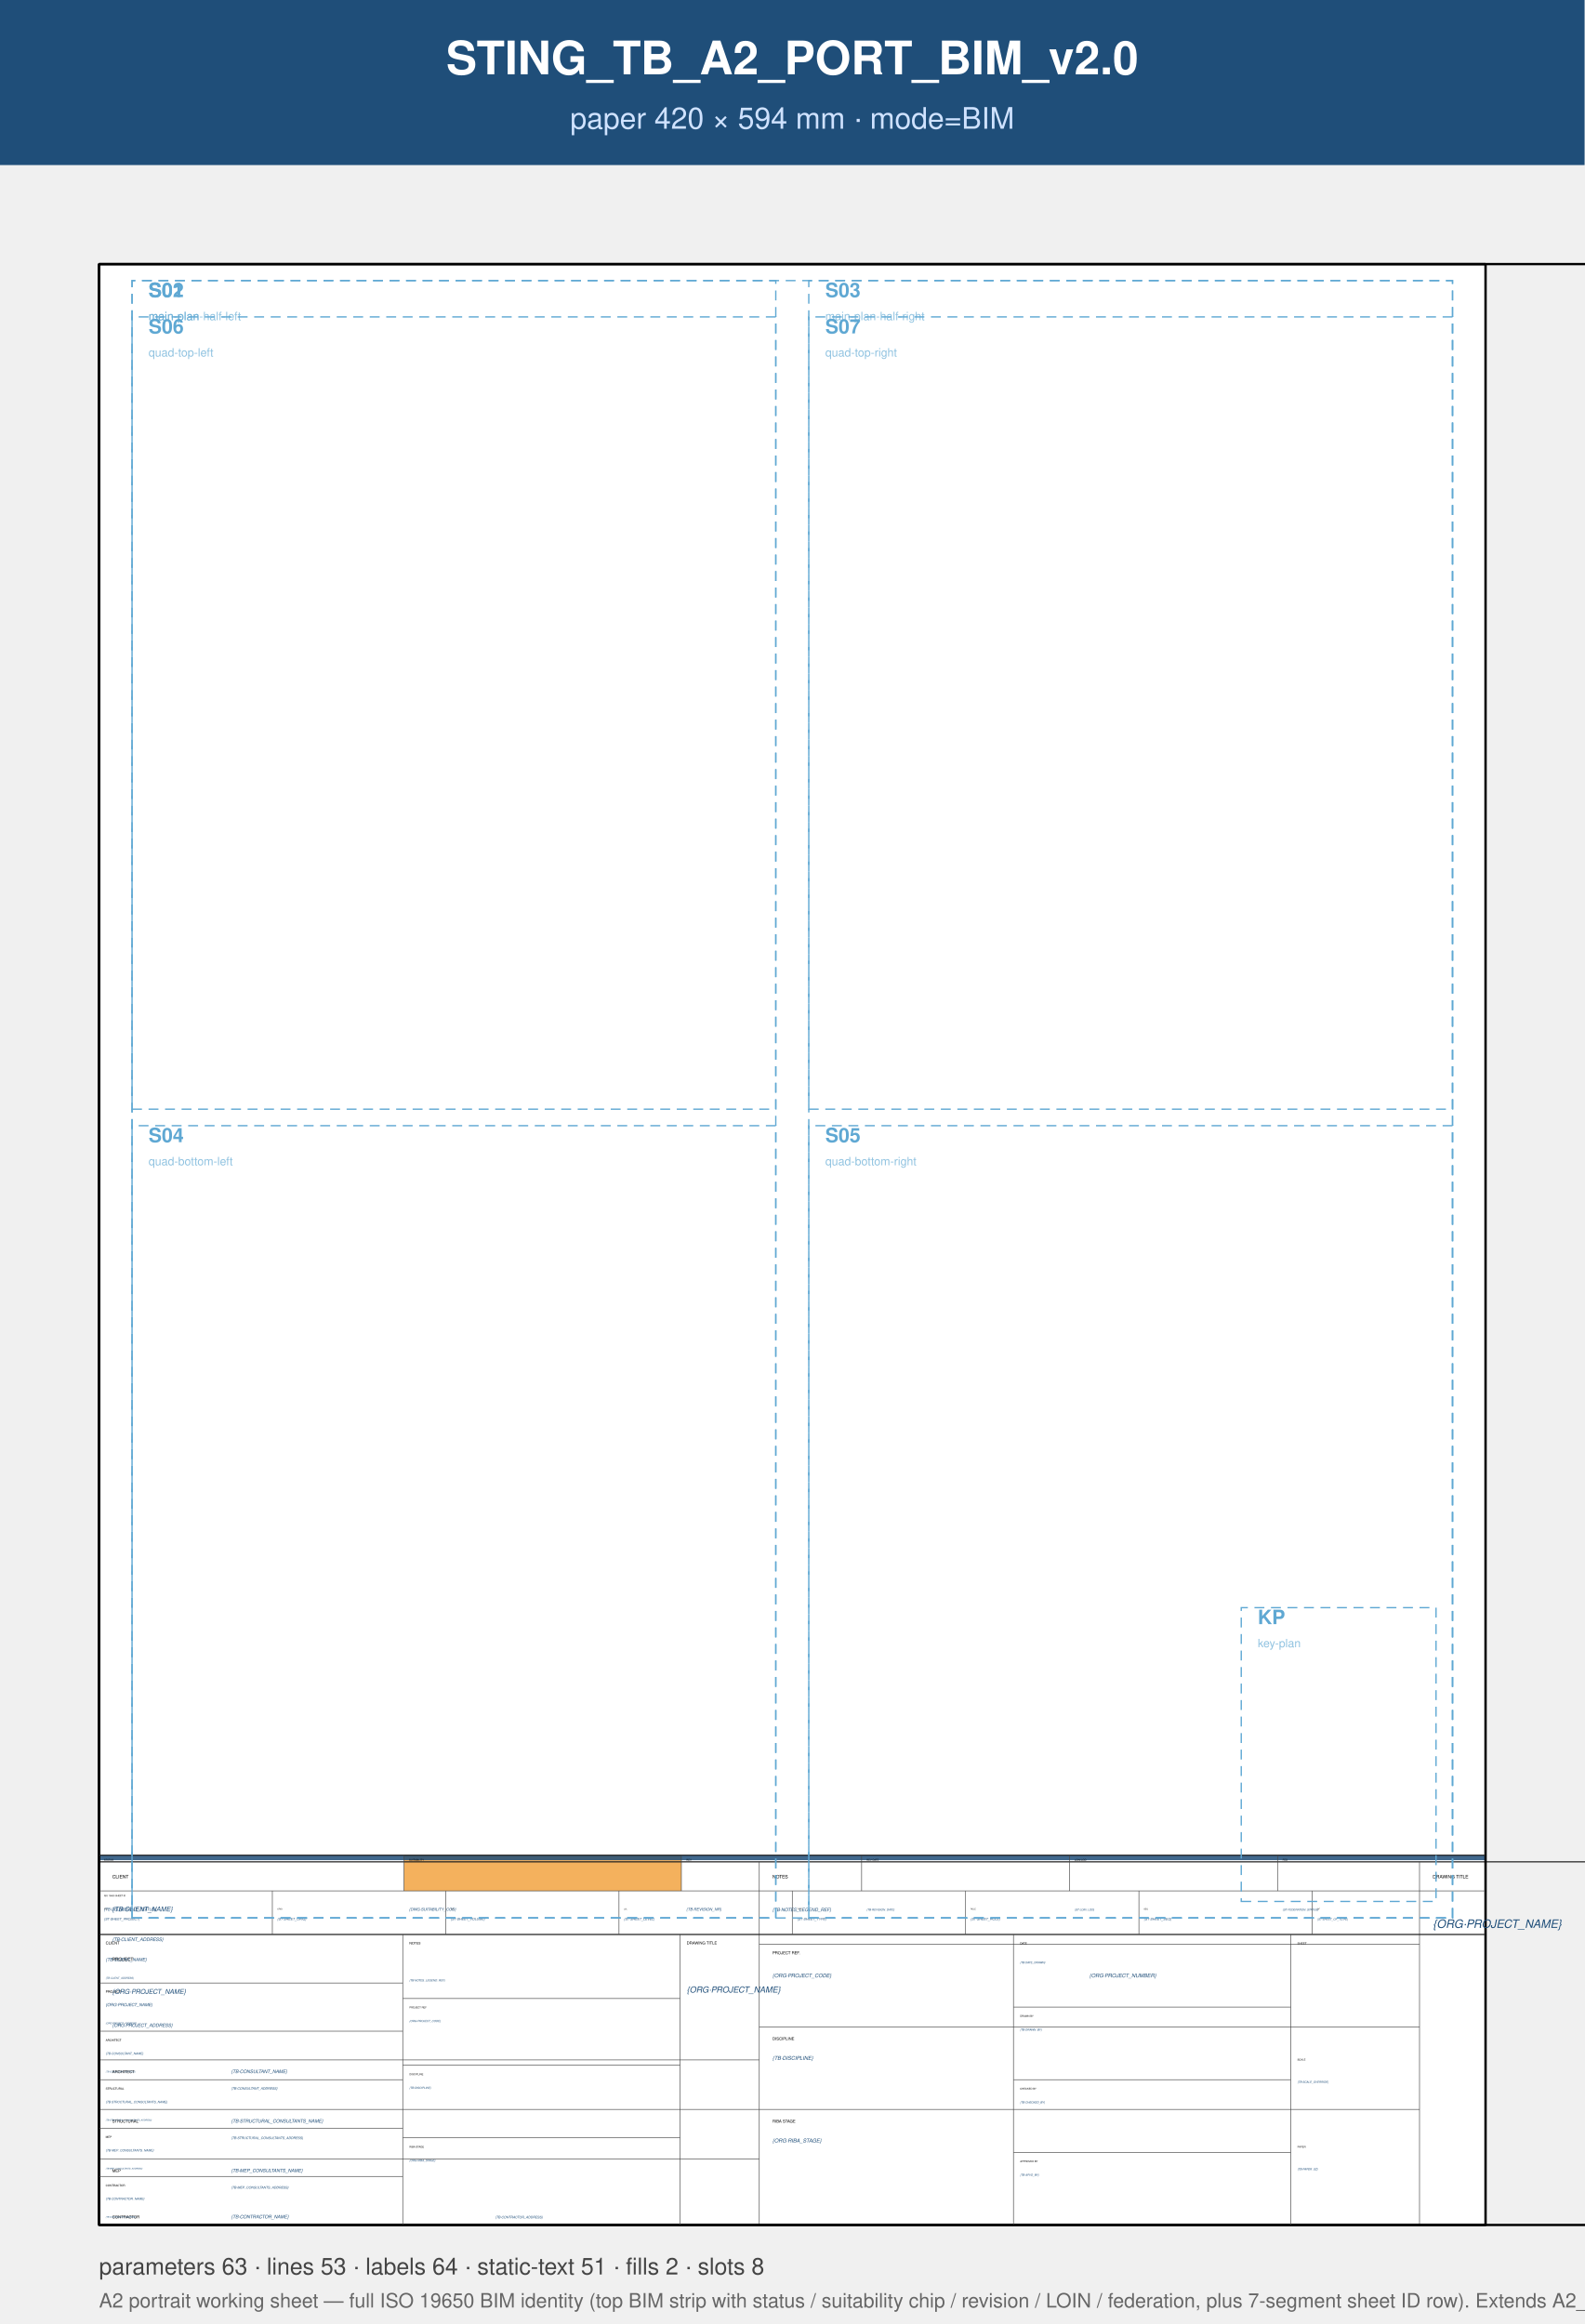
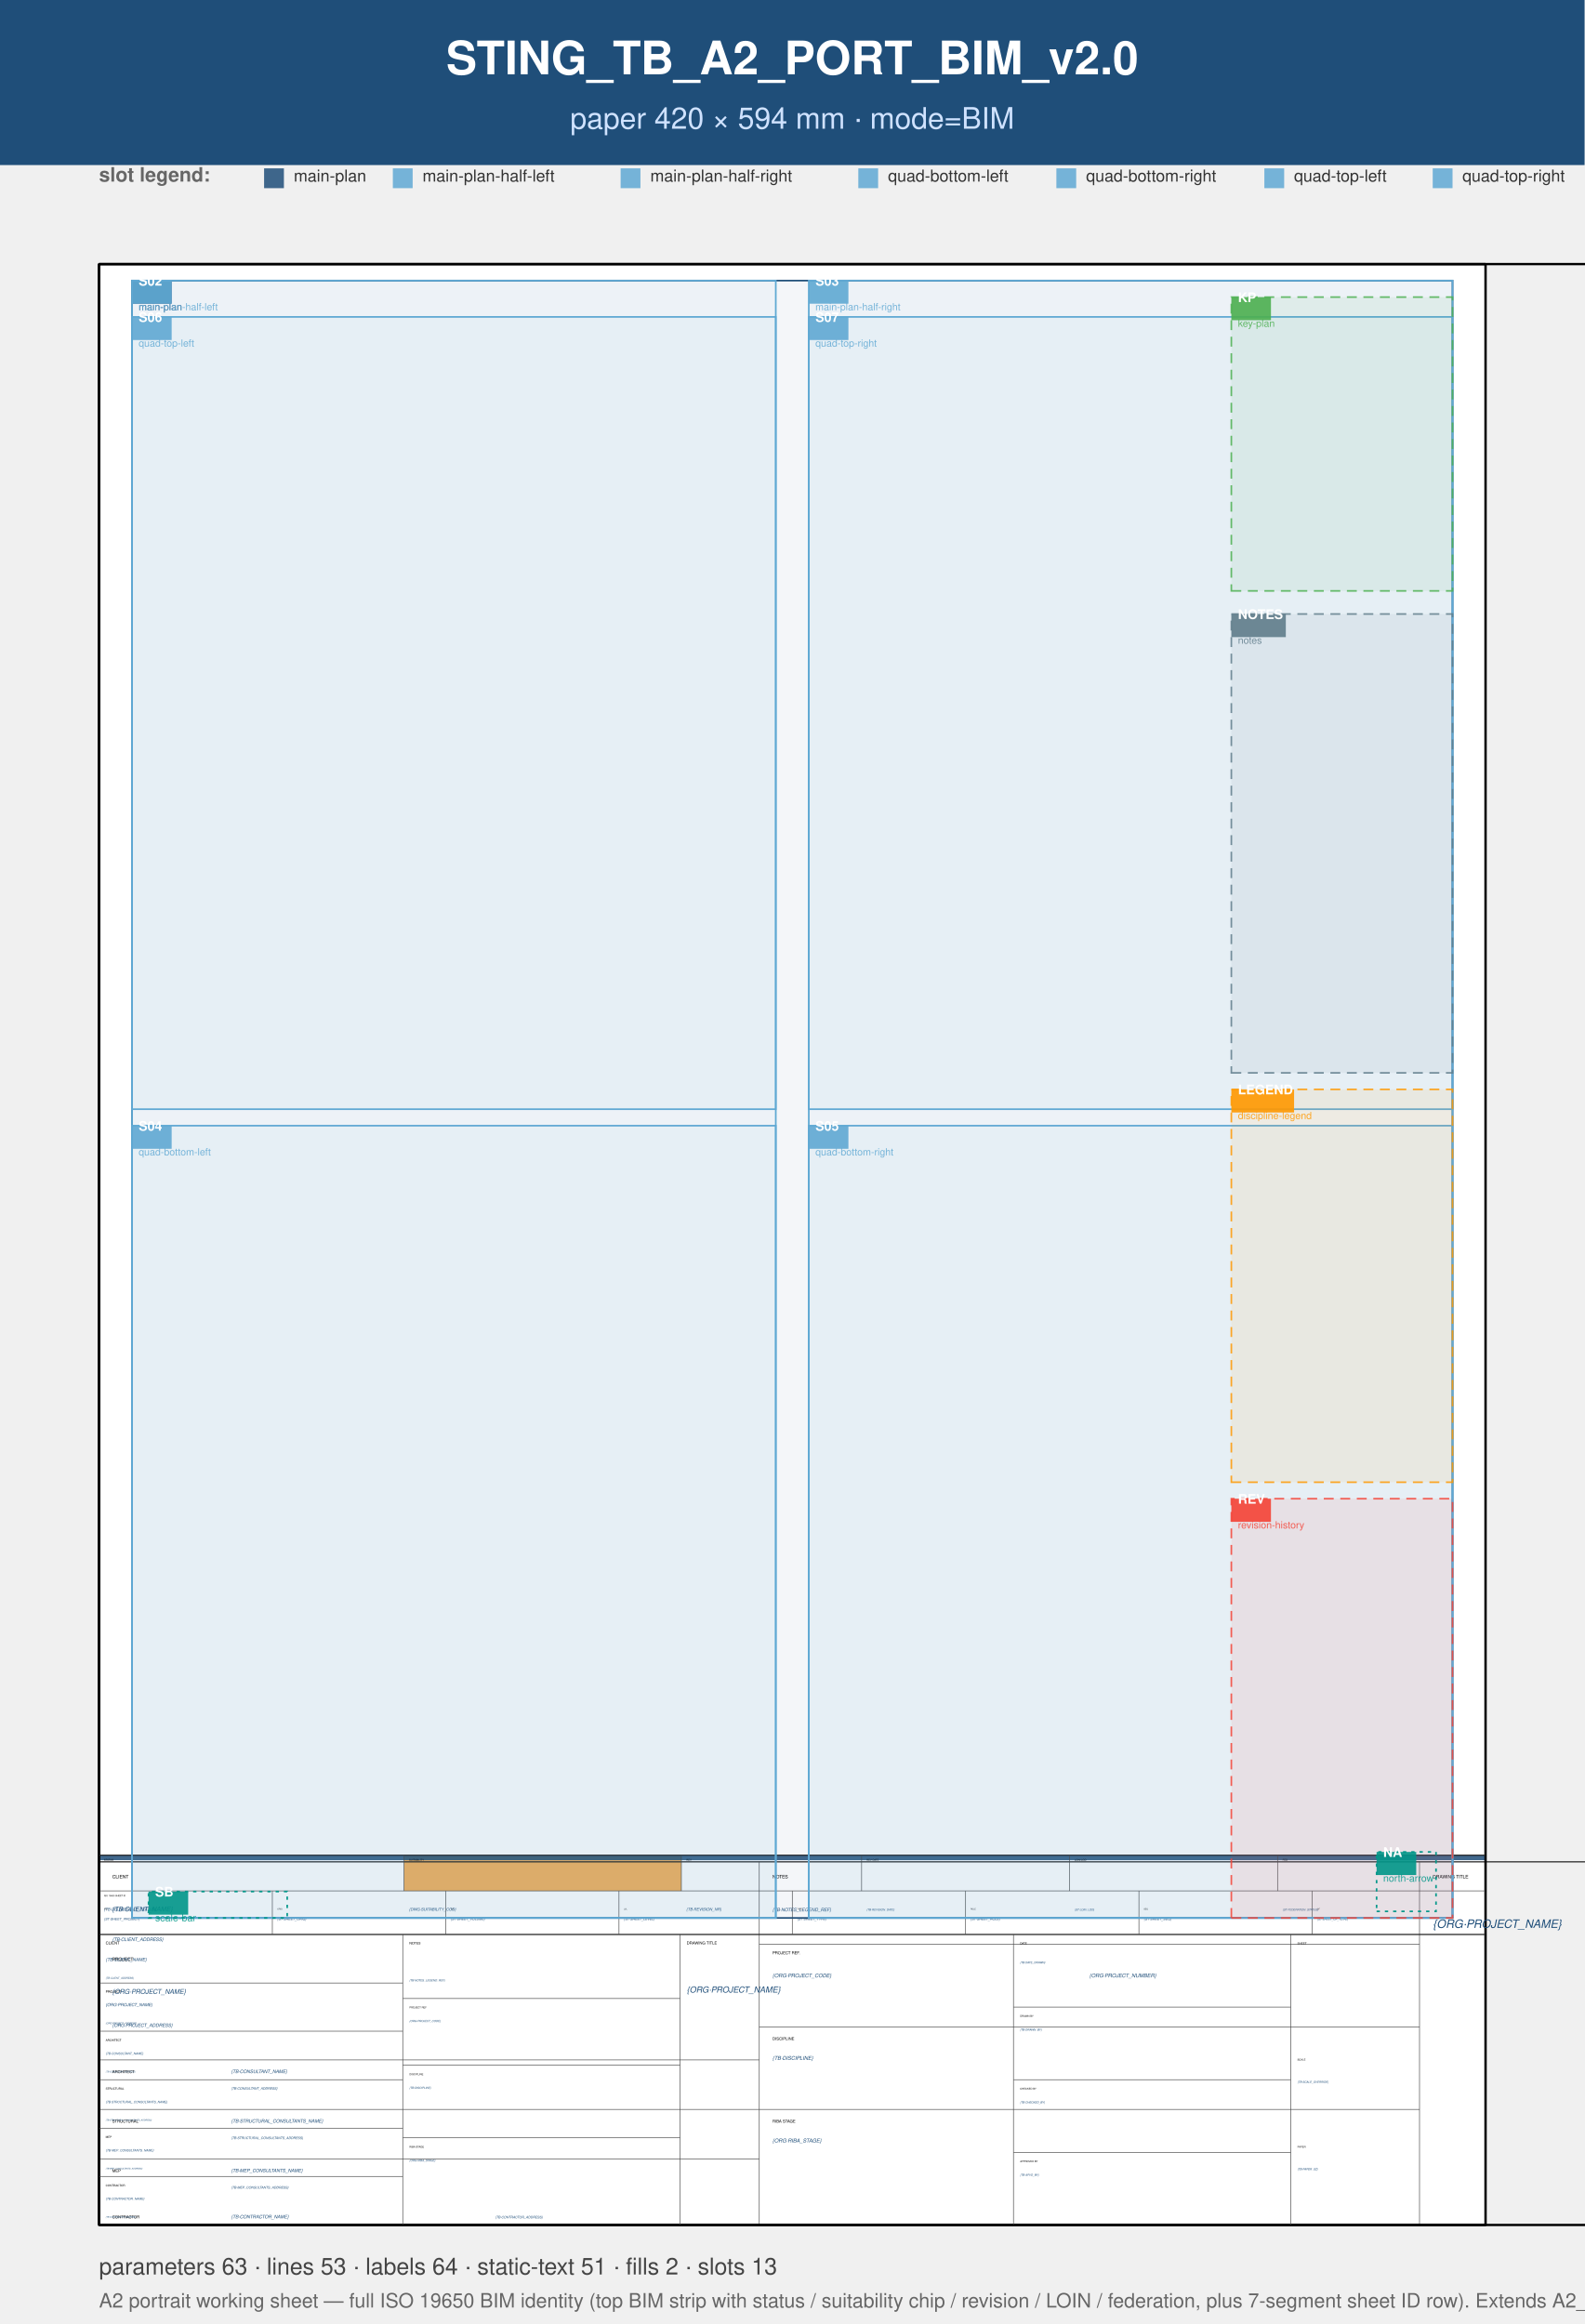
<svg xmlns="http://www.w3.org/2000/svg" viewBox="0 0 480 704" width="480mm" height="704mm" style="background:#fafafa;font-family:Helvetica,Arial,sans-serif;">
  <rect x="0" y="0" width="480" height="50" fill="#1F4E79" />
  <text x="240.0" y="22.5" text-anchor="middle" fill="#fff" font-size="14" font-weight="bold">STING_TB_A2_PORT_BIM_v2.0</text>
  <text x="240.0" y="39.0" text-anchor="middle" fill="#cfe2ff" font-size="9">paper 420 × 594 mm   ·   mode=BIM</text>
  <g transform="translate(30,674) scale(1,-1)">
    <rect x="0" y="0" width="420" height="594" fill="#ffffff" stroke="#1a1a1a" stroke-width="0.6" />
    <rect x="92.4" y="101.2" width="84.0" height="10.8" fill="#F2A341" opacity="0.85" />
    <rect x="0" y="110.5" width="420" height="1.5" fill="#1F4E79" opacity="0.85" />
    <line x1="0" y1="0" x2="841" y2="0" stroke="#000" stroke-width="0.7" />
    <line x1="841" y1="0" x2="841" y2="594" stroke="#000" stroke-width="0.7" />
    <line x1="841" y1="594" x2="0" y2="594" stroke="#000" stroke-width="0.7" />
    <line x1="0" y1="594" x2="0" y2="0" stroke="#000" stroke-width="0.7" />
    <line x1="0" y1="110" x2="841" y2="110" stroke="#222" stroke-width="0.35" />
    <line x1="200" y1="0" x2="200" y2="110" stroke="#444" stroke-width="0.18" />
    <line x1="400" y1="0" x2="400" y2="110" stroke="#444" stroke-width="0.18" />
    <line x1="620" y1="0" x2="620" y2="110" stroke="#444" stroke-width="0.18" />
    <line x1="820" y1="0" x2="820" y2="110" stroke="#444" stroke-width="0.18" />
    <line x1="0" y1="50" x2="200" y2="50" stroke="#444" stroke-width="0.18" />
    <line x1="0" y1="35" x2="200" y2="35" stroke="#444" stroke-width="0.18" />
    <line x1="0" y1="20" x2="200" y2="20" stroke="#444" stroke-width="0.18" />
    <line x1="200" y1="85" x2="400" y2="85" stroke="#444" stroke-width="0.18" />
    <line x1="200" y1="60" x2="400" y2="60" stroke="#444" stroke-width="0.18" />
    <line x1="200" y1="35" x2="400" y2="35" stroke="#444" stroke-width="0.18" />
    <line x1="620" y1="90" x2="820" y2="90" stroke="#444" stroke-width="0.18" />
    <line x1="620" y1="72" x2="820" y2="72" stroke="#444" stroke-width="0.18" />
    <line x1="680" y1="72" x2="680" y2="110" stroke="#444" stroke-width="0.18" />
    <line x1="750" y1="72" x2="750" y2="110" stroke="#444" stroke-width="0.18" />
    <line x1="0" y1="0" x2="420" y2="0" stroke="#000" stroke-width="0.7" />
    <line x1="420" y1="0" x2="420" y2="594" stroke="#000" stroke-width="0.7" />
    <line x1="420" y1="594" x2="0" y2="594" stroke="#000" stroke-width="0.7" />
    <line x1="0" y1="594" x2="0" y2="0" stroke="#000" stroke-width="0.7" />
    <line x1="0" y1="88" x2="420" y2="88" stroke="#222" stroke-width="0.35" />
    <line x1="92" y1="0" x2="92" y2="88" stroke="#444" stroke-width="0.18" />
    <line x1="176" y1="0" x2="176" y2="88" stroke="#444" stroke-width="0.18" />
    <line x1="277" y1="0" x2="277" y2="88" stroke="#444" stroke-width="0.18" />
    <line x1="361" y1="0" x2="361" y2="88" stroke="#444" stroke-width="0.18" />
    <line x1="0" y1="14.7" x2="92" y2="14.7" stroke="#444" stroke-width="0.18" />
    <line x1="0" y1="29.3" x2="92" y2="29.3" stroke="#444" stroke-width="0.18" />
    <line x1="0" y1="44.0" x2="92" y2="44.0" stroke="#444" stroke-width="0.18" />
    <line x1="0" y1="58.7" x2="92" y2="58.7" stroke="#444" stroke-width="0.18" />
    <line x1="0" y1="73.3" x2="92" y2="73.3" stroke="#444" stroke-width="0.18" />
    <line x1="92" y1="26.4" x2="176" y2="26.4" stroke="#444" stroke-width="0.18" />
    <line x1="92" y1="48.4" x2="176" y2="48.4" stroke="#444" stroke-width="0.18" />
    <line x1="92" y1="68.6" x2="176" y2="68.6" stroke="#444" stroke-width="0.18" />
    <line x1="277" y1="22.0" x2="361" y2="22.0" stroke="#444" stroke-width="0.18" />
    <line x1="277" y1="44.0" x2="361" y2="44.0" stroke="#444" stroke-width="0.18" />
    <line x1="277" y1="66.0" x2="361" y2="66.0" stroke="#444" stroke-width="0.18" />
    <line x1="0" y1="112" x2="420" y2="112" stroke="#222" stroke-width="0.35" />
    <line x1="0" y1="101.2" x2="420" y2="101.2" stroke="#444" stroke-width="0.18" />
    <line x1="92.4" y1="101.2" x2="92.4" y2="112" stroke="#444" stroke-width="0.18" />
    <line x1="176.4" y1="101.2" x2="176.4" y2="112" stroke="#444" stroke-width="0.18" />
    <line x1="231.0" y1="101.2" x2="231.0" y2="112" stroke="#444" stroke-width="0.18" />
    <line x1="294.0" y1="101.2" x2="294.0" y2="112" stroke="#444" stroke-width="0.18" />
    <line x1="357.0" y1="101.2" x2="357.0" y2="112" stroke="#444" stroke-width="0.18" />
    <line x1="52.5" y1="88" x2="52.5" y2="101.2" stroke="#444" stroke-width="0.18" />
    <line x1="105.0" y1="88" x2="105.0" y2="101.2" stroke="#444" stroke-width="0.18" />
    <line x1="157.5" y1="88" x2="157.5" y2="101.2" stroke="#444" stroke-width="0.18" />
    <line x1="210.0" y1="88" x2="210.0" y2="101.2" stroke="#444" stroke-width="0.18" />
    <line x1="262.5" y1="88" x2="262.5" y2="101.2" stroke="#444" stroke-width="0.18" />
    <line x1="315.0" y1="88" x2="315.0" y2="101.2" stroke="#444" stroke-width="0.18" />
    <line x1="367.5" y1="88" x2="367.5" y2="101.2" stroke="#444" stroke-width="0.18" />
    <g transform="translate(4,105) scale(1,-1)">
      <text x="0" y="0" font-size="1.4" text-anchor="start" fill="#000">CLIENT</text>
    </g>
    <g transform="translate(4,80) scale(1,-1)">
      <text x="0" y="0" font-size="1.4" text-anchor="start" fill="#000">PROJECT</text>
    </g>
    <g transform="translate(4,46) scale(1,-1)">
      <text x="0" y="0" font-size="1.2" text-anchor="start" fill="#000">ARCHITECT</text>
    </g>
    <g transform="translate(4,31) scale(1,-1)">
      <text x="0" y="0" font-size="1.2" text-anchor="start" fill="#000">STRUCTURAL</text>
    </g>
    <g transform="translate(4,16) scale(1,-1)">
      <text x="0" y="0" font-size="1.2" text-anchor="start" fill="#000">MEP</text>
    </g>
    <g transform="translate(4,2) scale(1,-1)">
      <text x="0" y="0" font-size="1.2" text-anchor="start" fill="#000">CONTRACTOR</text>
    </g>
    <g transform="translate(204,105) scale(1,-1)">
      <text x="0" y="0" font-size="1.4" text-anchor="start" fill="#000">NOTES</text>
    </g>
    <g transform="translate(404,105) scale(1,-1)">
      <text x="0" y="0" font-size="1.4" text-anchor="start" fill="#000">DRAWING TITLE</text>
    </g>
    <g transform="translate(204,82) scale(1,-1)">
      <text x="0" y="0" font-size="1.2" text-anchor="start" fill="#000">PROJECT REF.</text>
    </g>
    <g transform="translate(204,56) scale(1,-1)">
      <text x="0" y="0" font-size="1.2" text-anchor="start" fill="#000">DISCIPLINE</text>
    </g>
    <g transform="translate(204,31) scale(1,-1)">
      <text x="0" y="0" font-size="1.2" text-anchor="start" fill="#000">RIBA STAGE</text>
    </g>
    <g transform="translate(624,105) scale(1,-1)">
      <text x="0" y="0" font-size="1.2" text-anchor="start" fill="#000">DATE</text>
    </g>
    <g transform="translate(684,105) scale(1,-1)">
      <text x="0" y="0" font-size="1.2" text-anchor="start" fill="#000">PAPER</text>
    </g>
    <g transform="translate(754,105) scale(1,-1)">
      <text x="0" y="0" font-size="1.2" text-anchor="start" fill="#000">SCALE</text>
    </g>
    <g transform="translate(624,87) scale(1,-1)">
      <text x="0" y="0" font-size="1.2" text-anchor="start" fill="#000">DRAWN BY</text>
    </g>
    <g transform="translate(684,87) scale(1,-1)">
      <text x="0" y="0" font-size="1.2" text-anchor="start" fill="#000">CHECKED BY</text>
    </g>
    <g transform="translate(754,87) scale(1,-1)">
      <text x="0" y="0" font-size="1.2" text-anchor="start" fill="#000">APPROVED BY</text>
    </g>
    <g transform="translate(624,69) scale(1,-1)">
      <text x="0" y="0" font-size="1.0" text-anchor="start" fill="#000">DATES</text>
    </g>
    <g transform="translate(2,85) scale(1,-1)">
      <text x="0" y="0" font-size="1.19" text-anchor="start" fill="#000">CLIENT</text>
    </g>
    <g transform="translate(2,70.33333) scale(1,-1)">
      <text x="0" y="0" font-size="1.02" text-anchor="start" fill="#000">PROJECT</text>
    </g>
    <g transform="translate(2,55.66667) scale(1,-1)">
      <text x="0" y="0" font-size="0.85" text-anchor="start" fill="#000">ARCHITECT</text>
    </g>
    <g transform="translate(2,41.0) scale(1,-1)">
      <text x="0" y="0" font-size="0.85" text-anchor="start" fill="#000">STRUCTURAL</text>
    </g>
    <g transform="translate(2,26.33333) scale(1,-1)">
      <text x="0" y="0" font-size="0.85" text-anchor="start" fill="#000">MEP</text>
    </g>
    <g transform="translate(2,11.66667) scale(1,-1)">
      <text x="0" y="0" font-size="0.85" text-anchor="start" fill="#000">CONTRACTOR</text>
    </g>
    <g transform="translate(94,85) scale(1,-1)">
      <text x="0" y="0" font-size="1.02" text-anchor="start" fill="#000">NOTES</text>
    </g>
    <g transform="translate(94,65.64) scale(1,-1)">
      <text x="0" y="0" font-size="0.77" text-anchor="start" fill="#000">PROJECT REF</text>
    </g>
    <g transform="translate(94,45.4) scale(1,-1)">
      <text x="0" y="0" font-size="0.77" text-anchor="start" fill="#000">DISCIPLINE</text>
    </g>
    <g transform="translate(94,23.4) scale(1,-1)">
      <text x="0" y="0" font-size="0.77" text-anchor="start" fill="#000">RIBA STAGE</text>
    </g>
    <g transform="translate(178,85) scale(1,-1)">
      <text x="0" y="0" font-size="1.19" text-anchor="start" fill="#000">DRAWING TITLE</text>
    </g>
    <g transform="translate(279,85) scale(1,-1)">
      <text x="0" y="0" font-size="0.85" text-anchor="start" fill="#000">DATE</text>
    </g>
    <g transform="translate(279,63.0) scale(1,-1)">
      <text x="0" y="0" font-size="0.77" text-anchor="start" fill="#000">DRAWN BY</text>
    </g>
    <g transform="translate(279,41.0) scale(1,-1)">
      <text x="0" y="0" font-size="0.77" text-anchor="start" fill="#000">CHECKED BY</text>
    </g>
    <g transform="translate(279,19.0) scale(1,-1)">
      <text x="0" y="0" font-size="0.77" text-anchor="start" fill="#000">APPROVED BY</text>
    </g>
    <g transform="translate(363,85) scale(1,-1)">
      <text x="0" y="0" font-size="0.85" text-anchor="start" fill="#000">SHEET</text>
    </g>
    <g transform="translate(363,49.8) scale(1,-1)">
      <text x="0" y="0" font-size="0.77" text-anchor="start" fill="#000">SCALE</text>
    </g>
    <g transform="translate(363,23.4) scale(1,-1)">
      <text x="0" y="0" font-size="0.77" text-anchor="start" fill="#000">PAPER</text>
    </g>
    <g transform="translate(1.5,110.3) scale(1,-1)">
      <text x="0" y="0" font-size="0.77" text-anchor="start" fill="#000">STATUS</text>
    </g>
    <g transform="translate(93.9,110.3) scale(1,-1)">
      <text x="0" y="0" font-size="0.77" text-anchor="start" fill="#000">SUITABILITY</text>
    </g>
    <g transform="translate(177.9,110.3) scale(1,-1)">
      <text x="0" y="0" font-size="0.77" text-anchor="start" fill="#000">REV</text>
    </g>
    <g transform="translate(232.5,110.3) scale(1,-1)">
      <text x="0" y="0" font-size="0.77" text-anchor="start" fill="#000">REV DATE</text>
    </g>
    <g transform="translate(295.5,110.3) scale(1,-1)">
      <text x="0" y="0" font-size="0.77" text-anchor="start" fill="#000">LOIN/LOD</text>
    </g>
    <g transform="translate(358.5,110.3) scale(1,-1)">
      <text x="0" y="0" font-size="0.77" text-anchor="start" fill="#000">FED</text>
    </g>
    <g transform="translate(1.5,99.5) scale(1,-1)">
      <text x="0" y="0" font-size="0.68" text-anchor="start" fill="#000">ISO 19650 SHEET ID</text>
    </g>
    <g transform="translate(1.5,95.5) scale(1,-1)">
      <text x="0" y="0" font-size="0.59" text-anchor="start" fill="#000">PRJ</text>
    </g>
    <g transform="translate(54.0,95.5) scale(1,-1)">
      <text x="0" y="0" font-size="0.59" text-anchor="start" fill="#000">ORIG</text>
    </g>
    <g transform="translate(106.5,95.5) scale(1,-1)">
      <text x="0" y="0" font-size="0.59" text-anchor="start" fill="#000">VOL</text>
    </g>
    <g transform="translate(159.0,95.5) scale(1,-1)">
      <text x="0" y="0" font-size="0.59" text-anchor="start" fill="#000">LVL</text>
    </g>
    <g transform="translate(211.5,95.5) scale(1,-1)">
      <text x="0" y="0" font-size="0.59" text-anchor="start" fill="#000">TYPE</text>
    </g>
    <g transform="translate(264.0,95.5) scale(1,-1)">
      <text x="0" y="0" font-size="0.59" text-anchor="start" fill="#000">ROLE</text>
    </g>
    <g transform="translate(316.5,95.5) scale(1,-1)">
      <text x="0" y="0" font-size="0.59" text-anchor="start" fill="#000">SEQ</text>
    </g>
    <g transform="translate(369.0,95.5) scale(1,-1)">
      <text x="0" y="0" font-size="0.59" text-anchor="start" fill="#000">OF</text>
    </g>
    <g transform="translate(4,95) scale(1,-1)">
      <text x="0" y="0" font-size="2.0" text-anchor="start" fill="#1F4E79" font-style="italic">{TB·CLIENT_NAME}</text>
    </g>
    <g transform="translate(4,86) scale(1,-1)">
      <text x="0" y="0" font-size="1.4" text-anchor="start" fill="#1F4E79" font-style="italic">{TB·CLIENT_ADDRESS}</text>
    </g>
    <g transform="translate(4,70) scale(1,-1)">
      <text x="0" y="0" font-size="2.0" text-anchor="start" fill="#1F4E79" font-style="italic">{ORG·PROJECT_NAME}</text>
    </g>
    <g transform="translate(4,60) scale(1,-1)">
      <text x="0" y="0" font-size="1.4" text-anchor="start" fill="#1F4E79" font-style="italic">{ORG·PROJECT_ADDRESS}</text>
    </g>
    <g transform="translate(40,46) scale(1,-1)">
      <text x="0" y="0" font-size="1.4" text-anchor="start" fill="#1F4E79" font-style="italic">{TB·CONSULTANT_NAME}</text>
    </g>
    <g transform="translate(40,41) scale(1,-1)">
      <text x="0" y="0" font-size="1.0" text-anchor="start" fill="#1F4E79" font-style="italic">{TB·CONSULTANT_ADDRESS}</text>
    </g>
    <g transform="translate(40,31) scale(1,-1)">
      <text x="0" y="0" font-size="1.4" text-anchor="start" fill="#1F4E79" font-style="italic">{TB·STRUCTURAL_CONSULTANTS_NAME}</text>
    </g>
    <g transform="translate(40,26) scale(1,-1)">
      <text x="0" y="0" font-size="1.0" text-anchor="start" fill="#1F4E79" font-style="italic">{TB·STRUCTURAL_CONSULTANTS_ADDRESS}</text>
    </g>
    <g transform="translate(40,16) scale(1,-1)">
      <text x="0" y="0" font-size="1.4" text-anchor="start" fill="#1F4E79" font-style="italic">{TB·MEP_CONSULTANTS_NAME}</text>
    </g>
    <g transform="translate(40,11) scale(1,-1)">
      <text x="0" y="0" font-size="1.0" text-anchor="start" fill="#1F4E79" font-style="italic">{TB·MEP_CONSULTANTS_ADDRESS}</text>
    </g>
    <g transform="translate(40,2) scale(1,-1)">
      <text x="0" y="0" font-size="1.4" text-anchor="start" fill="#1F4E79" font-style="italic">{TB·CONTRACTOR_NAME}</text>
    </g>
    <g transform="translate(120,2) scale(1,-1)">
      <text x="0" y="0" font-size="1.0" text-anchor="start" fill="#1F4E79" font-style="italic">{TB·CONTRACTOR_ADDRESS}</text>
    </g>
    <g transform="translate(204,75) scale(1,-1)">
      <text x="0" y="0" font-size="1.6" text-anchor="start" fill="#1F4E79" font-style="italic">{ORG·PROJECT_CODE}</text>
    </g>
    <g transform="translate(300,75) scale(1,-1)">
      <text x="0" y="0" font-size="1.6" text-anchor="start" fill="#1F4E79" font-style="italic">{ORG·PROJECT_NUMBER}</text>
    </g>
    <g transform="translate(204,50) scale(1,-1)">
      <text x="0" y="0" font-size="1.6" text-anchor="start" fill="#1F4E79" font-style="italic">{TB·DISCIPLINE}</text>
    </g>
    <g transform="translate(204,25) scale(1,-1)">
      <text x="0" y="0" font-size="1.6" text-anchor="start" fill="#1F4E79" font-style="italic">{ORG·RIBA_STAGE}</text>
    </g>
    <g transform="translate(204,95) scale(1,-1)">
      <text x="0" y="0" font-size="1.4" text-anchor="start" fill="#1F4E79" font-style="italic">{TB·NOTES_LEGEND_REF}</text>
    </g>
    <g transform="translate(404,90) scale(1,-1)">
      <text x="0" y="0" font-size="3.5" text-anchor="start" fill="#1F4E79" font-style="italic">{ORG·PROJECT_NAME}</text>
    </g>
    <g transform="translate(624,96) scale(1,-1)">
      <text x="0" y="0" font-size="1.4" text-anchor="start" fill="#1F4E79" font-style="italic">{TB·DATE_DRAWN}</text>
    </g>
    <g transform="translate(684,96) scale(1,-1)">
      <text x="0" y="0" font-size="1.4" text-anchor="start" fill="#1F4E79" font-style="italic">{TB·PAPER_SZ}</text>
    </g>
    <g transform="translate(754,96) scale(1,-1)">
      <text x="0" y="0" font-size="1.4" text-anchor="start" fill="#1F4E79" font-style="italic">{TB·SCALE_OVERRIDE}</text>
    </g>
    <g transform="translate(624,78) scale(1,-1)">
      <text x="0" y="0" font-size="1.4" text-anchor="start" fill="#1F4E79" font-style="italic">{TB·DRAWN_BY}</text>
    </g>
    <g transform="translate(684,78) scale(1,-1)">
      <text x="0" y="0" font-size="1.4" text-anchor="start" fill="#1F4E79" font-style="italic">{TB·CHECKED_BY}</text>
    </g>
    <g transform="translate(754,78) scale(1,-1)">
      <text x="0" y="0" font-size="1.4" text-anchor="start" fill="#1F4E79" font-style="italic">{TB·APVD_BY}</text>
    </g>
    <g transform="translate(624,64) scale(1,-1)">
      <text x="0" y="0" font-size="1.0" text-anchor="start" fill="#1F4E79" font-style="italic">{TB·DATE_DRAWN}</text>
    </g>
    <g transform="translate(684,64) scale(1,-1)">
      <text x="0" y="0" font-size="1.0" text-anchor="start" fill="#1F4E79" font-style="italic">{TB·DATE_CHECKED}</text>
    </g>
    <g transform="translate(754,64) scale(1,-1)">
      <text x="0" y="0" font-size="1.0" text-anchor="start" fill="#1F4E79" font-style="italic">{TB·DATE_APVD}</text>
    </g>
    <g transform="translate(2,79.93333) scale(1,-1)">
      <text x="0" y="0" font-size="1.36" text-anchor="start" fill="#1F4E79" font-style="italic">{TB·CLIENT_NAME}</text>
    </g>
    <g transform="translate(2,74.53333) scale(1,-1)">
      <text x="0" y="0" font-size="0.77" text-anchor="start" fill="#1F4E79" font-style="italic">{TB·CLIENT_ADDRESS}</text>
    </g>
    <g transform="translate(2,66.26667) scale(1,-1)">
      <text x="0" y="0" font-size="1.27" text-anchor="start" fill="#1F4E79" font-style="italic">{ORG·PROJECT_NAME}</text>
    </g>
    <g transform="translate(2,60.86667) scale(1,-1)">
      <text x="0" y="0" font-size="0.72" text-anchor="start" fill="#1F4E79" font-style="italic">{ORG·PROJECT_ADDRESS}</text>
    </g>
    <g transform="translate(2,51.6) scale(1,-1)">
      <text x="0" y="0" font-size="0.94" text-anchor="start" fill="#1F4E79" font-style="italic">{TB·CONSULTANT_NAME}</text>
    </g>
    <g transform="translate(2,46.2) scale(1,-1)">
      <text x="0" y="0" font-size="0.64" text-anchor="start" fill="#1F4E79" font-style="italic">{TB·CONSULTANT_ADDRESS}</text>
    </g>
    <g transform="translate(2,36.93333) scale(1,-1)">
      <text x="0" y="0" font-size="0.94" text-anchor="start" fill="#1F4E79" font-style="italic">{TB·STRUCTURAL_CONSULTANTS_NAME}</text>
    </g>
    <g transform="translate(2,31.53333) scale(1,-1)">
      <text x="0" y="0" font-size="0.64" text-anchor="start" fill="#1F4E79" font-style="italic">{TB·STRUCTURAL_CONSULTANTS_ADDRESS}</text>
    </g>
    <g transform="translate(2,22.26667) scale(1,-1)">
      <text x="0" y="0" font-size="0.94" text-anchor="start" fill="#1F4E79" font-style="italic">{TB·MEP_CONSULTANTS_NAME}</text>
    </g>
    <g transform="translate(2,16.86667) scale(1,-1)">
      <text x="0" y="0" font-size="0.64" text-anchor="start" fill="#1F4E79" font-style="italic">{TB·MEP_CONSULTANTS_ADDRESS}</text>
    </g>
    <g transform="translate(2,7.6) scale(1,-1)">
      <text x="0" y="0" font-size="0.94" text-anchor="start" fill="#1F4E79" font-style="italic">{TB·CONTRACTOR_NAME}</text>
    </g>
    <g transform="translate(2,2.2) scale(1,-1)">
      <text x="0" y="0" font-size="0.64" text-anchor="start" fill="#1F4E79" font-style="italic">{TB·CONTRACTOR_ADDRESS}</text>
    </g>
    <g transform="translate(94,73.8) scale(1,-1)">
      <text x="0" y="0" font-size="0.85" text-anchor="start" fill="#1F4E79" font-style="italic">{TB·NOTES_LEGEND_REF}</text>
    </g>
    <g transform="translate(94,61.48) scale(1,-1)">
      <text x="0" y="0" font-size="0.85" text-anchor="start" fill="#1F4E79" font-style="italic">{ORG·PROJECT_CODE}</text>
    </g>
    <g transform="translate(94,41.24) scale(1,-1)">
      <text x="0" y="0" font-size="0.85" text-anchor="start" fill="#1F4E79" font-style="italic">{TB·DISCIPLINE}</text>
    </g>
    <g transform="translate(94,19.24) scale(1,-1)">
      <text x="0" y="0" font-size="0.85" text-anchor="start" fill="#1F4E79" font-style="italic">{ORG·RIBA_STAGE}</text>
    </g>
    <g transform="translate(178,70.4) scale(1,-1)">
      <text x="0" y="0" font-size="2.55" text-anchor="start" fill="#1F4E79" font-style="italic">{ORG·PROJECT_NAME}</text>
    </g>
    <g transform="translate(279,79.2) scale(1,-1)">
      <text x="0" y="0" font-size="0.85" text-anchor="start" fill="#1F4E79" font-style="italic">{TB·DATE_DRAWN}</text>
    </g>
    <g transform="translate(279,58.84) scale(1,-1)">
      <text x="0" y="0" font-size="0.85" text-anchor="start" fill="#1F4E79" font-style="italic">{TB·DRAWN_BY}</text>
    </g>
    <g transform="translate(279,36.84) scale(1,-1)">
      <text x="0" y="0" font-size="0.85" text-anchor="start" fill="#1F4E79" font-style="italic">{TB·CHECKED_BY}</text>
    </g>
    <g transform="translate(279,14.84) scale(1,-1)">
      <text x="0" y="0" font-size="0.85" text-anchor="start" fill="#1F4E79" font-style="italic">{TB·APVD_BY}</text>
    </g>
    <g transform="translate(363,43.0) scale(1,-1)">
      <text x="0" y="0" font-size="0.85" text-anchor="start" fill="#1F4E79" font-style="italic">{TB·SCALE_OVERRIDE}</text>
    </g>
    <g transform="translate(363,16.6) scale(1,-1)">
      <text x="0" y="0" font-size="0.85" text-anchor="start" fill="#1F4E79" font-style="italic">{TB·PAPER_SZ}</text>
    </g>
    <g transform="translate(1.5,95.2) scale(1,-1)">
      <text x="0" y="0" font-size="1.19" text-anchor="start" fill="#1F4E79" font-style="italic">{TB·DELIVERABLE_STATUS}</text>
    </g>
    <g transform="translate(93.9,95.2) scale(1,-1)">
      <text x="0" y="0" font-size="1.19" text-anchor="start" fill="#1F4E79" font-style="italic">{DWG·SUITABILITY_COD}</text>
    </g>
    <g transform="translate(177.9,95.2) scale(1,-1)">
      <text x="0" y="0" font-size="1.19" text-anchor="start" fill="#1F4E79" font-style="italic">{TB·REVISION_NR}</text>
    </g>
    <g transform="translate(232.5,95.2) scale(1,-1)">
      <text x="0" y="0" font-size="0.85" text-anchor="start" fill="#1F4E79" font-style="italic">{TB·REVISION_DATE}</text>
    </g>
    <g transform="translate(295.5,95.2) scale(1,-1)">
      <text x="0" y="0" font-size="0.85" text-anchor="start" fill="#1F4E79" font-style="italic">{ST·LOIN_LOD}</text>
    </g>
    <g transform="translate(358.5,95.2) scale(1,-1)">
      <text x="0" y="0" font-size="0.85" text-anchor="start" fill="#1F4E79" font-style="italic">{ST·FEDERATION_STATUS}</text>
    </g>
    <g transform="translate(1.5,92.32) scale(1,-1)">
      <text x="0" y="0" font-size="1.02" text-anchor="start" fill="#1F4E79" font-style="italic">{ST·SHEET_PROJECT}</text>
    </g>
    <g transform="translate(54.0,92.32) scale(1,-1)">
      <text x="0" y="0" font-size="1.02" text-anchor="start" fill="#1F4E79" font-style="italic">{ST·SHEET_ORIG}</text>
    </g>
    <g transform="translate(106.5,92.32) scale(1,-1)">
      <text x="0" y="0" font-size="1.02" text-anchor="start" fill="#1F4E79" font-style="italic">{ST·SHEET_VOLUME}</text>
    </g>
    <g transform="translate(159.0,92.32) scale(1,-1)">
      <text x="0" y="0" font-size="1.02" text-anchor="start" fill="#1F4E79" font-style="italic">{ST·SHEET_LEVEL}</text>
    </g>
    <g transform="translate(211.5,92.32) scale(1,-1)">
      <text x="0" y="0" font-size="1.02" text-anchor="start" fill="#1F4E79" font-style="italic">{ST·SHEET_TYPE}</text>
    </g>
    <g transform="translate(264.0,92.32) scale(1,-1)">
      <text x="0" y="0" font-size="1.02" text-anchor="start" fill="#1F4E79" font-style="italic">{ST·SHEET_ROLE}</text>
    </g>
    <g transform="translate(316.5,92.32) scale(1,-1)">
      <text x="0" y="0" font-size="1.02" text-anchor="start" fill="#1F4E79" font-style="italic">{ST·SHEET_SEQ}</text>
    </g>
    <g transform="translate(369.0,92.32) scale(1,-1)">
      <text x="0" y="0" font-size="0.85" text-anchor="start" fill="#1F4E79" font-style="italic">{ST·SHEET_OF_TOTAL}</text>
    </g>
-     <rect x="10" y="93" width="400" height="496" fill="none" stroke="#5fa8d3" stroke-width="0.4" stroke-dasharray="3,2" />
-     <g transform="translate(15,584) scale(1,-1)">
-       <text x="0" y="0" font-size="6" font-weight="bold" fill="#5fa8d3">S01</text>
-     </g>
-     <g transform="translate(15,577) scale(1,-1)">
-       <text x="0" y="0" font-size="3.5" fill="#5fa8d3" opacity="0.7">main-plan</text>
-     </g>
-     <rect x="10" y="93" width="195" height="496" fill="none" stroke="#5fa8d3" stroke-width="0.4" stroke-dasharray="3,2" />
-     <g transform="translate(15,584) scale(1,-1)">
-       <text x="0" y="0" font-size="6" font-weight="bold" fill="#5fa8d3">S02</text>
-     </g>
-     <g transform="translate(15,577) scale(1,-1)">
-       <text x="0" y="0" font-size="3.5" fill="#5fa8d3" opacity="0.7">main-plan-half-left</text>
-     </g>
-     <rect x="215" y="93" width="195" height="496" fill="none" stroke="#5fa8d3" stroke-width="0.4" stroke-dasharray="3,2" />
-     <g transform="translate(220,584) scale(1,-1)">
-       <text x="0" y="0" font-size="6" font-weight="bold" fill="#5fa8d3">S03</text>
-     </g>
-     <g transform="translate(220,577) scale(1,-1)">
-       <text x="0" y="0" font-size="3.5" fill="#5fa8d3" opacity="0.7">main-plan-half-right</text>
-     </g>
-     <rect x="10" y="93" width="195" height="240" fill="none" stroke="#5fa8d3" stroke-width="0.4" stroke-dasharray="3,2" />
-     <g transform="translate(15,328) scale(1,-1)">
-       <text x="0" y="0" font-size="6" font-weight="bold" fill="#5fa8d3">S04</text>
-     </g>
-     <g transform="translate(15,321) scale(1,-1)">
-       <text x="0" y="0" font-size="3.5" fill="#5fa8d3" opacity="0.7">quad-bottom-left</text>
-     </g>
-     <rect x="215" y="93" width="195" height="240" fill="none" stroke="#5fa8d3" stroke-width="0.4" stroke-dasharray="3,2" />
-     <g transform="translate(220,328) scale(1,-1)">
-       <text x="0" y="0" font-size="6" font-weight="bold" fill="#5fa8d3">S05</text>
-     </g>
-     <g transform="translate(220,321) scale(1,-1)">
-       <text x="0" y="0" font-size="3.5" fill="#5fa8d3" opacity="0.7">quad-bottom-right</text>
-     </g>
-     <rect x="10" y="338" width="195" height="240" fill="none" stroke="#5fa8d3" stroke-width="0.4" stroke-dasharray="3,2" />
-     <g transform="translate(15,573) scale(1,-1)">
-       <text x="0" y="0" font-size="6" font-weight="bold" fill="#5fa8d3">S06</text>
-     </g>
-     <g transform="translate(15,566) scale(1,-1)">
-       <text x="0" y="0" font-size="3.5" fill="#5fa8d3" opacity="0.7">quad-top-left</text>
-     </g>
-     <rect x="215" y="338" width="195" height="240" fill="none" stroke="#5fa8d3" stroke-width="0.4" stroke-dasharray="3,2" />
-     <g transform="translate(220,573) scale(1,-1)">
-       <text x="0" y="0" font-size="6" font-weight="bold" fill="#5fa8d3">S07</text>
-     </g>
-     <g transform="translate(220,566) scale(1,-1)">
-       <text x="0" y="0" font-size="3.5" fill="#5fa8d3" opacity="0.7">quad-top-right</text>
-     </g>
-     <rect x="346" y="98" width="59" height="89" fill="none" stroke="#5fa8d3" stroke-width="0.4" stroke-dasharray="3,2" />
-     <g transform="translate(351,182) scale(1,-1)">
-       <text x="0" y="0" font-size="6" font-weight="bold" fill="#5fa8d3">KP</text>
-     </g>
-     <g transform="translate(351,175) scale(1,-1)">
-       <text x="0" y="0" font-size="3.5" fill="#5fa8d3" opacity="0.7">key-plan</text>
+     <rect x="10" y="93" width="400" height="496" fill="#1F4E79" fill-opacity="0.05" stroke="#1F4E79" stroke-width="0.5" stroke-dasharray="" opacity="1.0" />
+     <rect x="10" y="582" width="12" height="7" fill="#1F4E79" opacity="0.9" />
+     <g transform="translate(12,587.5) scale(1,-1)">
+       <text x="0" y="0" font-size="4" font-weight="bold" fill="#fff">S01</text>
+     </g>
+     <g transform="translate(12,580) scale(1,-1)">
+       <text x="0" y="0" font-size="3" fill="#1F4E79" opacity="0.85">main-plan</text>
+     </g>
+     <rect x="10" y="93" width="195" height="496" fill="#5fa8d3" fill-opacity="0.05" stroke="#5fa8d3" stroke-width="0.5" stroke-dasharray="" opacity="1.0" />
+     <rect x="10" y="582" width="12" height="7" fill="#5fa8d3" opacity="0.9" />
+     <g transform="translate(12,587.5) scale(1,-1)">
+       <text x="0" y="0" font-size="4" font-weight="bold" fill="#fff">S02</text>
+     </g>
+     <g transform="translate(12,580) scale(1,-1)">
+       <text x="0" y="0" font-size="3" fill="#5fa8d3" opacity="0.85">main-plan-half-left</text>
+     </g>
+     <rect x="215" y="93" width="195" height="496" fill="#5fa8d3" fill-opacity="0.05" stroke="#5fa8d3" stroke-width="0.5" stroke-dasharray="" opacity="1.0" />
+     <rect x="215" y="582" width="12" height="7" fill="#5fa8d3" opacity="0.9" />
+     <g transform="translate(217,587.5) scale(1,-1)">
+       <text x="0" y="0" font-size="4" font-weight="bold" fill="#fff">S03</text>
+     </g>
+     <g transform="translate(217,580) scale(1,-1)">
+       <text x="0" y="0" font-size="3" fill="#5fa8d3" opacity="0.85">main-plan-half-right</text>
+     </g>
+     <rect x="10" y="93" width="195" height="240" fill="#5fa8d3" fill-opacity="0.05" stroke="#5fa8d3" stroke-width="0.5" stroke-dasharray="" opacity="1.0" />
+     <rect x="10" y="326" width="12" height="7" fill="#5fa8d3" opacity="0.9" />
+     <g transform="translate(12,331.5) scale(1,-1)">
+       <text x="0" y="0" font-size="4" font-weight="bold" fill="#fff">S04</text>
+     </g>
+     <g transform="translate(12,324) scale(1,-1)">
+       <text x="0" y="0" font-size="3" fill="#5fa8d3" opacity="0.85">quad-bottom-left</text>
+     </g>
+     <rect x="215" y="93" width="195" height="240" fill="#5fa8d3" fill-opacity="0.05" stroke="#5fa8d3" stroke-width="0.5" stroke-dasharray="" opacity="1.0" />
+     <rect x="215" y="326" width="12" height="7" fill="#5fa8d3" opacity="0.9" />
+     <g transform="translate(217,331.5) scale(1,-1)">
+       <text x="0" y="0" font-size="4" font-weight="bold" fill="#fff">S05</text>
+     </g>
+     <g transform="translate(217,324) scale(1,-1)">
+       <text x="0" y="0" font-size="3" fill="#5fa8d3" opacity="0.85">quad-bottom-right</text>
+     </g>
+     <rect x="10" y="338" width="195" height="240" fill="#5fa8d3" fill-opacity="0.05" stroke="#5fa8d3" stroke-width="0.5" stroke-dasharray="" opacity="1.0" />
+     <rect x="10" y="571" width="12" height="7" fill="#5fa8d3" opacity="0.9" />
+     <g transform="translate(12,576.5) scale(1,-1)">
+       <text x="0" y="0" font-size="4" font-weight="bold" fill="#fff">S06</text>
+     </g>
+     <g transform="translate(12,569) scale(1,-1)">
+       <text x="0" y="0" font-size="3" fill="#5fa8d3" opacity="0.85">quad-top-left</text>
+     </g>
+     <rect x="215" y="338" width="195" height="240" fill="#5fa8d3" fill-opacity="0.05" stroke="#5fa8d3" stroke-width="0.5" stroke-dasharray="" opacity="1.0" />
+     <rect x="215" y="571" width="12" height="7" fill="#5fa8d3" opacity="0.9" />
+     <g transform="translate(217,576.5) scale(1,-1)">
+       <text x="0" y="0" font-size="4" font-weight="bold" fill="#fff">S07</text>
+     </g>
+     <g transform="translate(217,569) scale(1,-1)">
+       <text x="0" y="0" font-size="3" fill="#5fa8d3" opacity="0.85">quad-top-right</text>
+     </g>
+     <rect x="343" y="495" width="67" height="89" fill="#4CAF50" fill-opacity="0.10" stroke="#4CAF50" stroke-width="0.5" stroke-dasharray="3,2" opacity="0.85" />
+     <rect x="343" y="577" width="12" height="7" fill="#4CAF50" opacity="0.9" />
+     <g transform="translate(345,582.5) scale(1,-1)">
+       <text x="0" y="0" font-size="4" font-weight="bold" fill="#fff">KP</text>
+     </g>
+     <g transform="translate(345,575) scale(1,-1)">
+       <text x="0" y="0" font-size="3" fill="#4CAF50" opacity="0.85">key-plan</text>
+     </g>
+     <rect x="343" y="349" width="67" height="139" fill="#607D8B" fill-opacity="0.10" stroke="#607D8B" stroke-width="0.5" stroke-dasharray="3,2" opacity="0.85" />
+     <rect x="343" y="481" width="16.5" height="7" fill="#607D8B" opacity="0.9" />
+     <g transform="translate(345,486.5) scale(1,-1)">
+       <text x="0" y="0" font-size="4" font-weight="bold" fill="#fff">NOTES</text>
+     </g>
+     <g transform="translate(345,479) scale(1,-1)">
+       <text x="0" y="0" font-size="3" fill="#607D8B" opacity="0.85">notes</text>
+     </g>
+     <rect x="343" y="225" width="67" height="119" fill="#FF9800" fill-opacity="0.10" stroke="#FF9800" stroke-width="0.5" stroke-dasharray="3,2" opacity="0.85" />
+     <rect x="343" y="337" width="19.0" height="7" fill="#FF9800" opacity="0.9" />
+     <g transform="translate(345,342.5) scale(1,-1)">
+       <text x="0" y="0" font-size="4" font-weight="bold" fill="#fff">LEGEND</text>
+     </g>
+     <g transform="translate(345,335) scale(1,-1)">
+       <text x="0" y="0" font-size="3" fill="#FF9800" opacity="0.85">discipline-legend</text>
+     </g>
+     <rect x="343" y="93" width="67" height="127" fill="#F44336" fill-opacity="0.10" stroke="#F44336" stroke-width="0.5" stroke-dasharray="3,2" opacity="0.85" />
+     <rect x="343" y="213" width="12" height="7" fill="#F44336" opacity="0.9" />
+     <g transform="translate(345,218.5) scale(1,-1)">
+       <text x="0" y="0" font-size="4" font-weight="bold" fill="#fff">REV</text>
+     </g>
+     <g transform="translate(345,211) scale(1,-1)">
+       <text x="0" y="0" font-size="3" fill="#F44336" opacity="0.85">revision-history</text>
+     </g>
+     <rect x="387" y="95" width="18" height="18" fill="#009688" fill-opacity="0.0" stroke="#009688" stroke-width="0.5" stroke-dasharray="1,1.5" opacity="0.95" />
+     <rect x="387" y="106" width="12" height="7" fill="#009688" opacity="0.9" />
+     <g transform="translate(389,111.5) scale(1,-1)">
+       <text x="0" y="0" font-size="4" font-weight="bold" fill="#fff">NA</text>
+     </g>
+     <g transform="translate(389,104) scale(1,-1)">
+       <text x="0" y="0" font-size="3" fill="#009688" opacity="0.85">north-arrow</text>
+     </g>
+     <rect x="15" y="93" width="42" height="8" fill="#009688" fill-opacity="0.0" stroke="#009688" stroke-width="0.5" stroke-dasharray="1,1.5" opacity="0.95" />
+     <rect x="15" y="94" width="12" height="7" fill="#009688" opacity="0.9" />
+     <g transform="translate(17,99.5) scale(1,-1)">
+       <text x="0" y="0" font-size="4" font-weight="bold" fill="#fff">SB</text>
+     </g>
+     <g transform="translate(17,92) scale(1,-1)">
+       <text x="0" y="0" font-size="3" fill="#009688" opacity="0.85">scale-bar</text>
    </g>
  </g>
-   <text x="30" y="689.0" font-size="7" fill="#444">parameters 63  ·  lines 53  ·  labels 64  ·  static-text 51  ·  fills 2  ·  slots 8</text>
+   <text x="30" y="55" font-size="6" fill="#666" font-weight="bold">slot legend:</text>
+   <rect x="80" y="51" width="6" height="6" fill="#1F4E79" opacity="0.85" />
+   <text x="89" y="55" font-size="5" fill="#333">main-plan</text>
+   <rect x="119" y="51" width="6" height="6" fill="#5fa8d3" opacity="0.85" />
+   <text x="128" y="55" font-size="5" fill="#333">main-plan-half-left</text>
+   <rect x="188" y="51" width="6" height="6" fill="#5fa8d3" opacity="0.85" />
+   <text x="197" y="55" font-size="5" fill="#333">main-plan-half-right</text>
+   <rect x="260" y="51" width="6" height="6" fill="#5fa8d3" opacity="0.85" />
+   <text x="269" y="55" font-size="5" fill="#333">quad-bottom-left</text>
+   <rect x="320" y="51" width="6" height="6" fill="#5fa8d3" opacity="0.85" />
+   <text x="329" y="55" font-size="5" fill="#333">quad-bottom-right</text>
+   <rect x="383" y="51" width="6" height="6" fill="#5fa8d3" opacity="0.85" />
+   <text x="392" y="55" font-size="5" fill="#333">quad-top-left</text>
+   <rect x="434" y="51" width="6" height="6" fill="#5fa8d3" opacity="0.85" />
+   <text x="443" y="55" font-size="5" fill="#333">quad-top-right</text>
+   <rect x="488" y="51" width="6" height="6" fill="#4CAF50" opacity="0.85" />
+   <text x="497" y="55" font-size="5" fill="#333">key-plan</text>
+   <rect x="524" y="51" width="6" height="6" fill="#607D8B" opacity="0.85" />
+   <text x="533" y="55" font-size="5" fill="#333">notes</text>
+   <rect x="551" y="51" width="6" height="6" fill="#FF9800" opacity="0.85" />
+   <text x="560" y="55" font-size="5" fill="#333">discipline-legend</text>
+   <rect x="614" y="51" width="6" height="6" fill="#F44336" opacity="0.85" />
+   <text x="623" y="55" font-size="5" fill="#333">revision-history</text>
+   <rect x="674" y="51" width="6" height="6" fill="#009688" opacity="0.85" />
+   <text x="683" y="55" font-size="5" fill="#333">north-arrow</text>
+   <text x="719" y="55" font-size="5" fill="#999">+1 more</text>
+   <text x="30" y="689.0" font-size="7" fill="#444">parameters 63  ·  lines 53  ·  labels 64  ·  static-text 51  ·  fills 2  ·  slots 13</text>
  <text x="30" y="699.0" font-size="6" fill="#666">A2 portrait working sheet — full ISO 19650 BIM identity (top BIM strip with status / suitability chip / revision / LOIN / federation, plus 7-segment sheet ID row). Extends A2_PORT_common_v2.0 — inheri…</text>
</svg>
